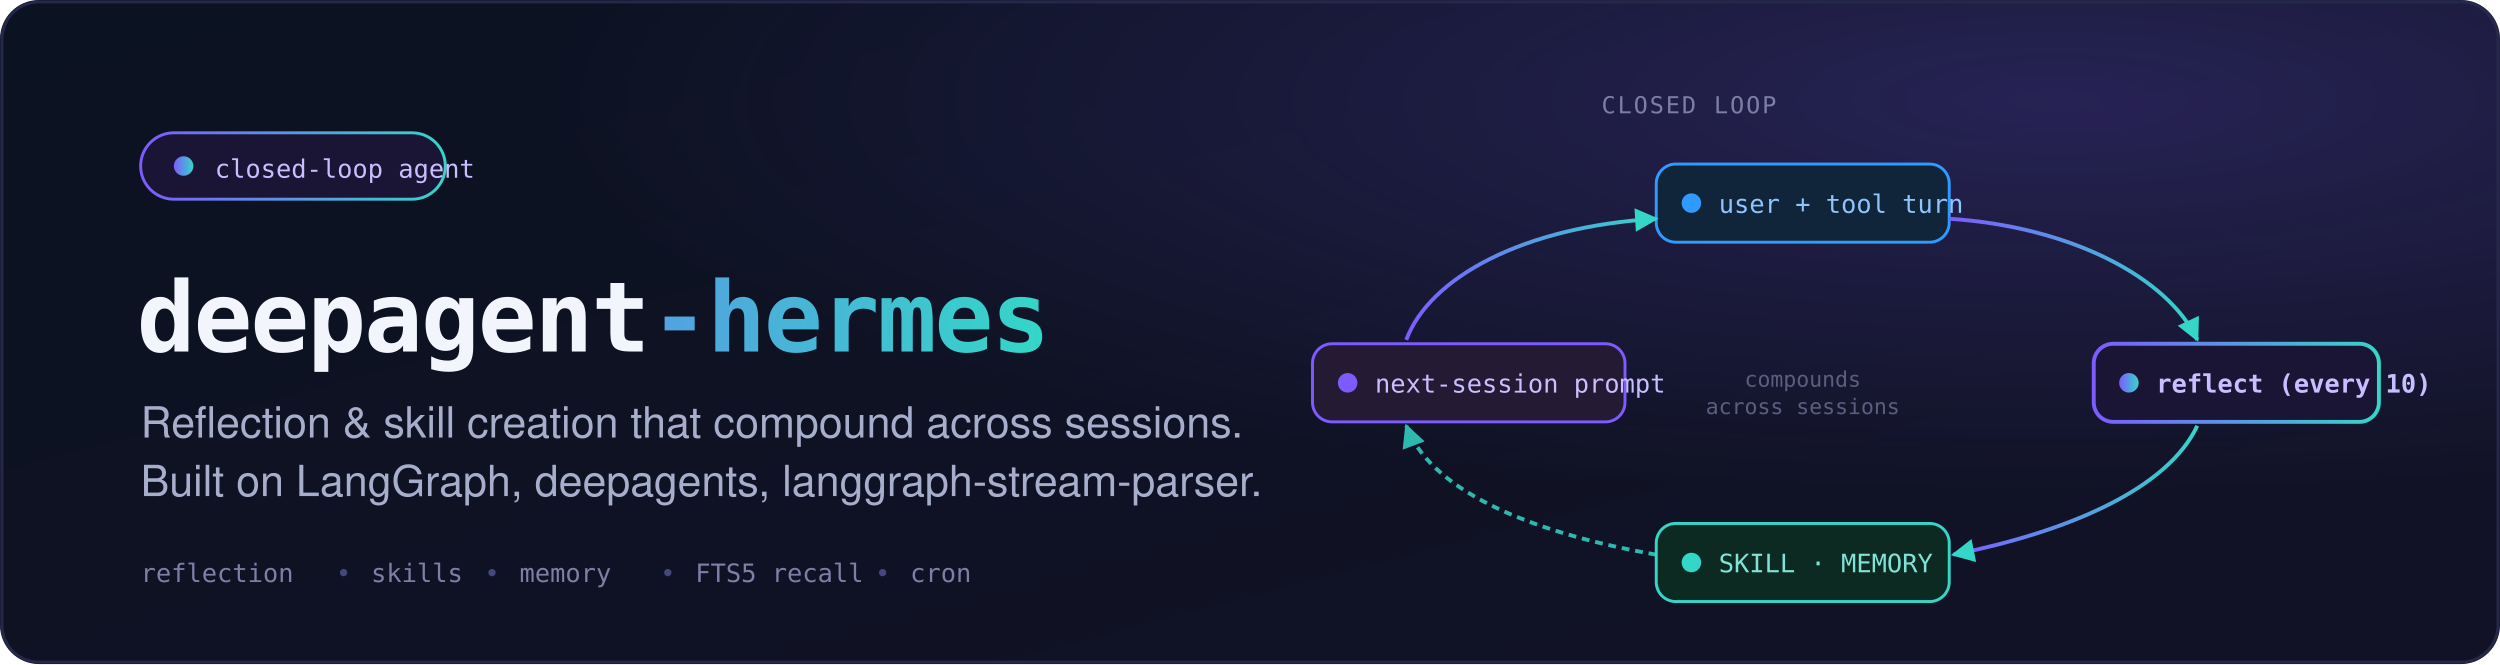
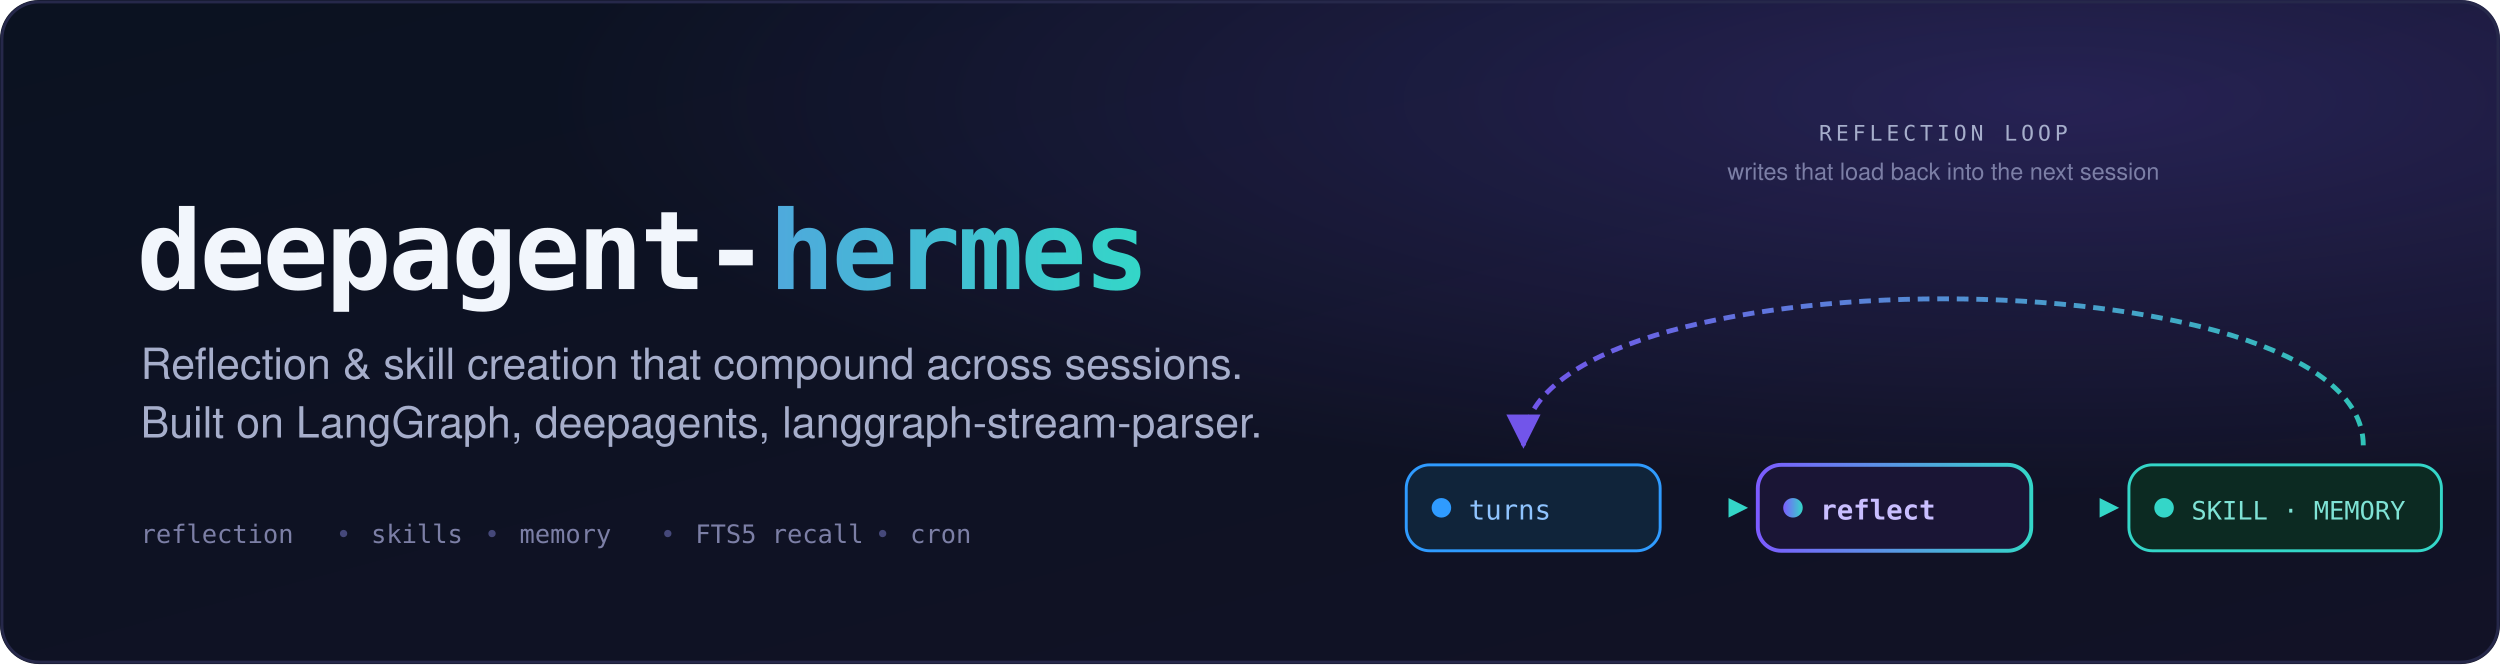
<svg xmlns="http://www.w3.org/2000/svg" width="1280" height="340" viewBox="0 0 1280 340" role="img" aria-label="deepagent-hermes — closed-loop reflection and skill creation on LangGraph + deepagents">
  <defs>
    <linearGradient id="bg" x1="0" y1="0" x2="1" y2="1">
      <stop offset="0" stop-color="#0B1221" />
      <stop offset="1" stop-color="#121226" />
    </linearGradient>
    <linearGradient id="accent" x1="0" y1="0" x2="1" y2="0">
      <stop offset="0" stop-color="#7C5CFF" />
      <stop offset="1" stop-color="#34D6C8" />
    </linearGradient>
    <radialGradient id="glow" cx="0.82" cy="0.15" r="0.6">
      <stop offset="0" stop-color="#7C5CFF" stop-opacity="0.22" />
      <stop offset="1" stop-color="#7C5CFF" stop-opacity="0" />
    </radialGradient>
-     <marker id="arrow" viewBox="0 0 10 10" refX="9" refY="5" markerWidth="6" markerHeight="6" orient="auto-start-reverse">
+     <marker id="arrow" viewBox="0 0 10 10" refX="9" refY="5" markerWidth="6" markerHeight="6" orient="auto">
      <path d="M0 0 L10 5 L0 10 z" fill="#34D6C8" />
    </marker>
-     <marker id="arrow-dim" viewBox="0 0 10 10" refX="9" refY="5" markerWidth="6" markerHeight="6" orient="auto-start-reverse">
-       <path d="M0 0 L10 5 L0 10 z" fill="#7C5CFF" fill-opacity="0.75" />
+     <marker id="arrow-accent" viewBox="0 0 10 10" refX="9" refY="5" markerWidth="7" markerHeight="7" orient="auto">
+       <path d="M0 0 L10 5 L0 10 z" fill="#7C5CFF" />
    </marker>
  </defs>
  <rect width="1280" height="340" rx="20" fill="url(#bg)" />
  <rect width="1280" height="340" rx="20" fill="url(#glow)" />
  <rect x="1" y="1" width="1278" height="338" rx="19" fill="none" stroke="#26284A" stroke-width="1.5" />
-   <g transform="translate(72,68)">
-     <rect width="156" height="34" rx="17" fill="#1A1535" stroke="url(#accent)" stroke-width="1.5" />
-     <circle cx="22" cy="17" r="5" fill="url(#accent)" />
-     <text x="38" y="23" font-family="'SF Mono','JetBrains Mono','Consolas',monospace" font-size="13" fill="#C9BEFF">closed-loop agent</text>
+   <text x="70" y="148" font-family="'SF Mono','JetBrains Mono','Consolas',monospace" font-size="56" font-weight="700" fill="#F2F6FC" letter-spacing="-1.5">deepagent-<tspan fill="url(#accent)">hermes</tspan>
+   </text>
+   <text x="72" y="194" font-family="'Segoe UI',Helvetica,Arial,sans-serif" font-size="22" fill="#A6AECB">Reflection &amp; skill creation that compound across sessions.</text>
+   <text x="72" y="224" font-family="'Segoe UI',Helvetica,Arial,sans-serif" font-size="22" fill="#A6AECB">Built on LangGraph, deepagents, langgraph-stream-parser.</text>
+   <g font-family="'SF Mono','JetBrains Mono','Consolas',monospace" font-size="13" fill="#7C7FA6">
+     <text x="72" y="278">reflection</text>
+     <text x="172" y="278" fill="#45487A">•</text>
+     <text x="190" y="278">skills</text>
+     <text x="248" y="278" fill="#45487A">•</text>
+     <text x="266" y="278">memory</text>
+     <text x="338" y="278" fill="#45487A">•</text>
+     <text x="356" y="278">FTS5 recall</text>
+     <text x="448" y="278" fill="#45487A">•</text>
+     <text x="466" y="278">cron</text>
  </g>
-   <text x="70" y="180" font-family="'SF Mono','JetBrains Mono','Consolas',monospace" font-size="50" font-weight="700" fill="#F2F6FC" letter-spacing="-1">deepagent<tspan fill="url(#accent)">-hermes</tspan>
-   </text>
-   <text x="72" y="224" font-family="'Segoe UI',Helvetica,Arial,sans-serif" font-size="22" fill="#A6AECB">Reflection &amp; skill creation that compound across sessions.</text>
-   <text x="72" y="254" font-family="'Segoe UI',Helvetica,Arial,sans-serif" font-size="22" fill="#A6AECB">Built on LangGraph, deepagents, langgraph-stream-parser.</text>
-   <g font-family="'SF Mono','JetBrains Mono','Consolas',monospace" font-size="13" fill="#7C7FA6">
-     <text x="72" y="298">reflection</text>
-     <text x="172" y="298" fill="#45487A">•</text>
-     <text x="190" y="298">skills</text>
-     <text x="248" y="298" fill="#45487A">•</text>
-     <text x="266" y="298">memory</text>
-     <text x="338" y="298" fill="#45487A">•</text>
-     <text x="356" y="298">FTS5 recall</text>
-     <text x="448" y="298" fill="#45487A">•</text>
-     <text x="466" y="298">cron</text>
-   </g>
-   <g transform="translate(820,52)">
-     <text x="0" y="6" font-family="'SF Mono','Consolas',monospace" font-size="12" fill="#7C7FA6" letter-spacing="1">CLOSED LOOP</text>
-     <g transform="translate(28,32)">
-       <rect width="150" height="40" rx="10" fill="#10243A" stroke="#2F9BFF" stroke-width="1.5" />
-       <circle cx="18" cy="20" r="5" fill="#2F9BFF" />
-       <text x="32" y="25" font-family="'SF Mono','Consolas',monospace" font-size="13" fill="#8FC4FF">user + tool turn</text>
+   <g transform="translate(720, 70)">
+     <text x="275" y="2" font-family="'SF Mono','Consolas',monospace" font-size="11" fill="#A6AECB" letter-spacing="2" text-anchor="middle">REFLECTION LOOP</text>
+     <text x="275" y="22" font-family="'Segoe UI',Helvetica,Arial,sans-serif" font-size="12" fill="#7C7FA6" text-anchor="middle">writes that load back into the next session</text>
+     <path d="M 490 158              C 490 58, 60 58, 60 158" stroke="url(#accent)" stroke-width="2.5" stroke-dasharray="6 4" fill="none" marker-end="url(#arrow-accent)" opacity="0.9" />
+     <g transform="translate(0, 168)">
+       <rect width="130" height="44" rx="12" fill="#10243A" stroke="#2F9BFF" stroke-width="1.5" />
+       <circle cx="18" cy="22" r="5" fill="#2F9BFF" />
+       <text x="32" y="28" font-family="'SF Mono','Consolas',monospace" font-size="14" fill="#8FC4FF">turns</text>
    </g>
-     <g transform="translate(252,124)">
-       <rect width="146" height="40" rx="10" fill="#1A1535" stroke="url(#accent)" stroke-width="2" />
-       <circle cx="18" cy="20" r="5" fill="url(#accent)" />
-       <text x="32" y="25" font-family="'SF Mono','Consolas',monospace" font-size="13" font-weight="600" fill="#C9BEFF">reflect (every 10)</text>
+     <line x1="135" y1="190" x2="175" y2="190" stroke="url(#accent)" stroke-width="2.5" />
+     <path d="M 175 190 l -10 -5 v 10 z" fill="#34D6C8" />
+     <g transform="translate(180, 168)">
+       <rect width="140" height="44" rx="12" fill="#1A1535" stroke="url(#accent)" stroke-width="2" />
+       <circle cx="18" cy="22" r="5" fill="url(#accent)" />
+       <text x="32" y="28" font-family="'SF Mono','Consolas',monospace" font-size="14" font-weight="600" fill="#C9BEFF">reflect</text>
    </g>
-     <g transform="translate(28,216)">
-       <rect width="150" height="40" rx="10" fill="#0C2A22" stroke="#34D6C8" stroke-width="1.5" />
-       <circle cx="18" cy="20" r="5" fill="#34D6C8" />
-       <text x="32" y="25" font-family="'SF Mono','Consolas',monospace" font-size="13" fill="#7FE3D6">SKILL · MEMORY</text>
+     <line x1="325" y1="190" x2="365" y2="190" stroke="url(#accent)" stroke-width="2.5" />
+     <path d="M 365 190 l -10 -5 v 10 z" fill="#34D6C8" />
+     <g transform="translate(370, 168)">
+       <rect width="160" height="44" rx="12" fill="#0C2A22" stroke="#34D6C8" stroke-width="1.5" />
+       <circle cx="18" cy="22" r="5" fill="#34D6C8" />
+       <text x="32" y="28" font-family="'SF Mono','Consolas',monospace" font-size="13" fill="#7FE3D6">SKILL · MEMORY</text>
    </g>
-     <g transform="translate(-148,124)">
-       <rect width="160" height="40" rx="10" fill="#241A33" stroke="#7C5CFF" stroke-width="1.5" />
-       <circle cx="18" cy="20" r="5" fill="#7C5CFF" />
-       <text x="32" y="25" font-family="'SF Mono','Consolas',monospace" font-size="13" fill="#C9BEFF">next-session prompt</text>
-     </g>
-     <path d="M 178 60              C 240 64, 290 90, 305 122" stroke="url(#accent)" stroke-width="2" fill="none" marker-end="url(#arrow)" />
-     <path d="M 305 166              C 290 198, 240 220, 180 232" stroke="url(#accent)" stroke-width="2" fill="none" marker-end="url(#arrow)" />
-     <path d="M 28 232              C -40 220, -88 198, -100 166" stroke="#34D6C8" stroke-width="2" stroke-dasharray="4 3" fill="none" marker-end="url(#arrow)" opacity="0.85" />
-     <path d="M -100 122              C -88 90, -40 64, 28 60" stroke="url(#accent)" stroke-width="2" fill="none" marker-end="url(#arrow)" />
-     <text x="103" y="146" font-family="'SF Mono','Consolas',monospace" font-size="11" fill="#5b5e7e" text-anchor="middle">compounds</text>
-     <text x="103" y="160" font-family="'SF Mono','Consolas',monospace" font-size="11" fill="#5b5e7e" text-anchor="middle">across sessions</text>
  </g>
</svg>
